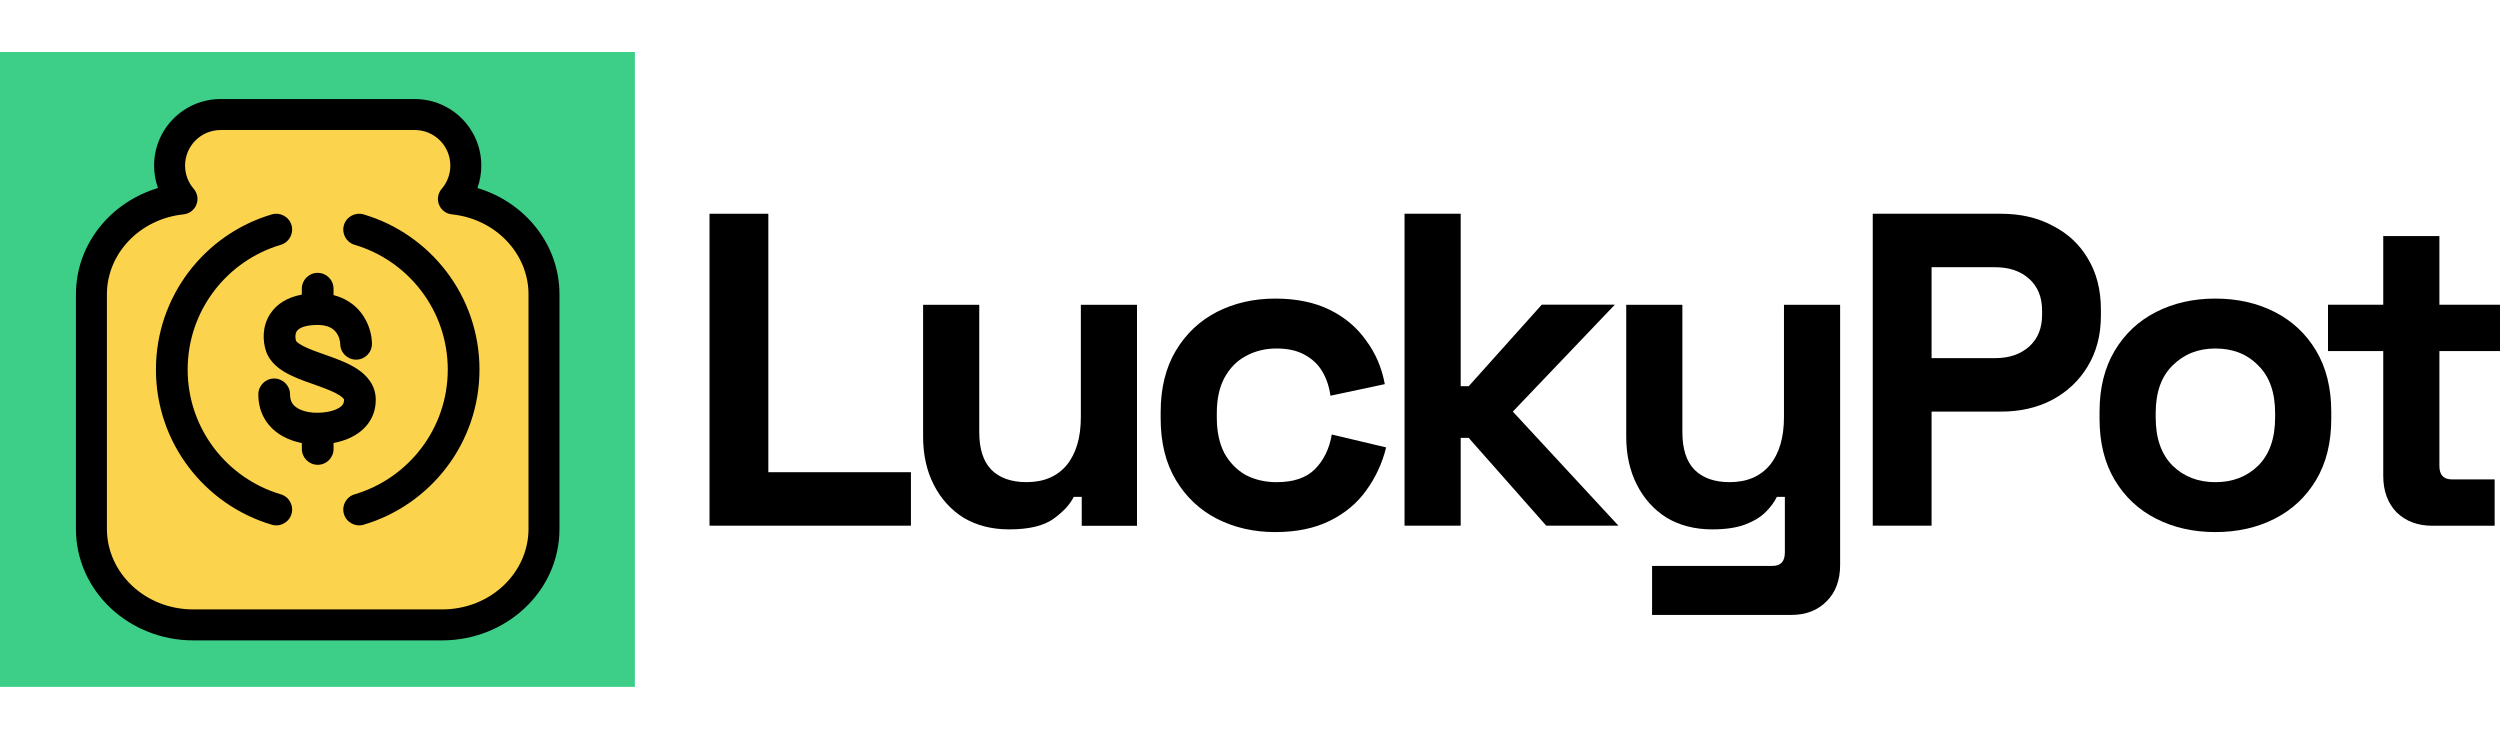
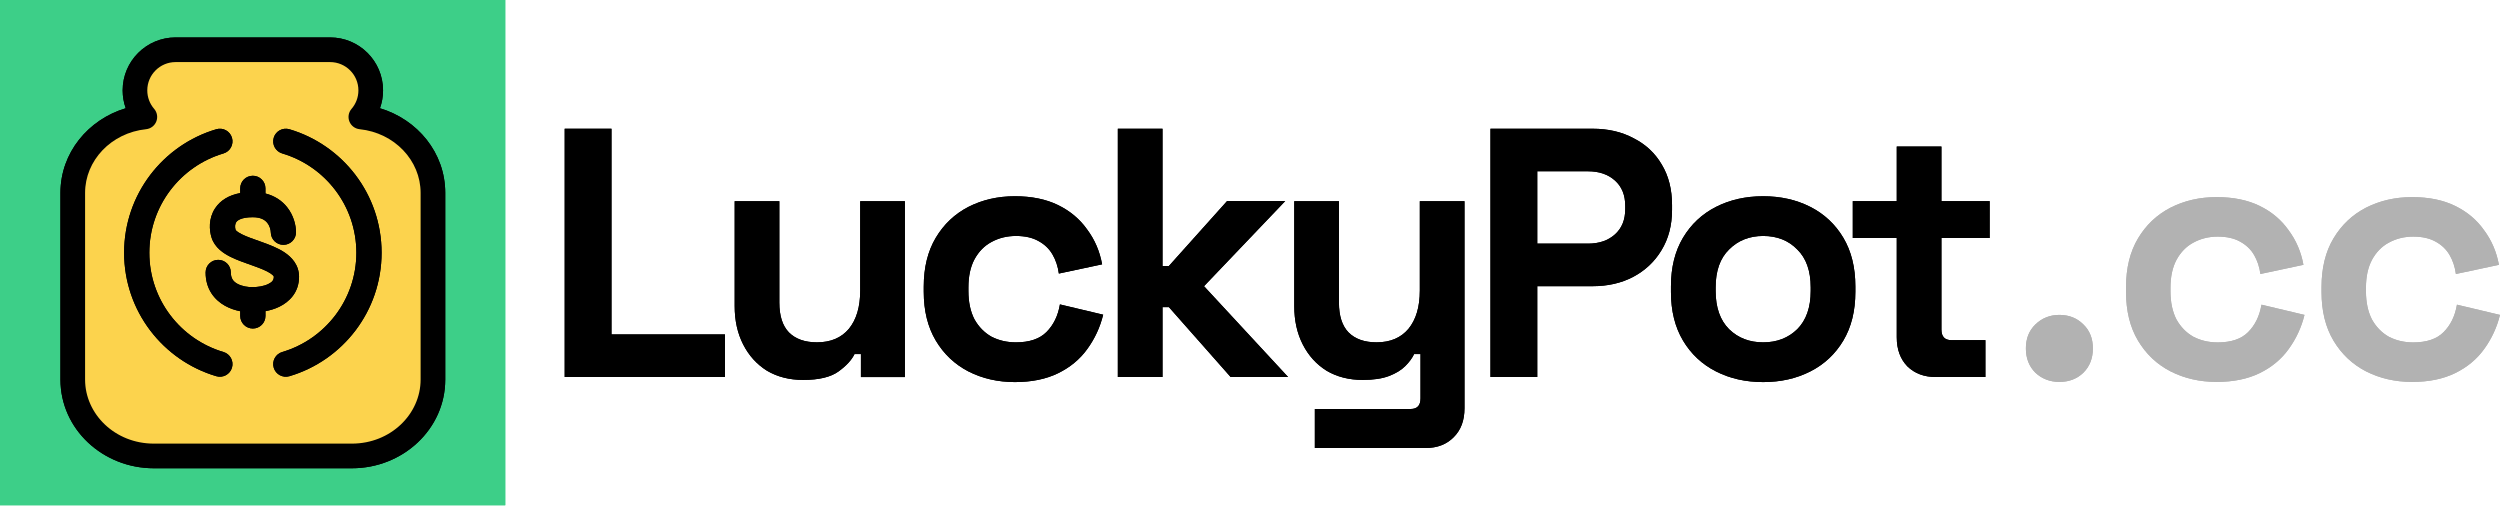
- <svg xmlns="http://www.w3.org/2000/svg" width="944" height="279" viewBox="26.217 26.219 891.369 226.361" fill="none">
-   <rect x="26.217" y="26.219" width="226.361" height="226.361" fill="#3DCF88" />
-   <path d="M893.436 195.127C888.246 195.127 884.009 193.538 880.726 190.361C877.548 187.077 875.959 182.734 875.959 177.332V132.846H856.258V116.323H875.959V91.856H895.978V116.323H917.586V132.846H895.978V173.837C895.978 177.015 897.461 178.604 900.427 178.604H915.679V195.127H893.436Z" fill="black" />
-   <path d="M816.114 197.389C808.276 197.389 801.232 195.801 794.983 192.623C788.733 189.445 783.808 184.838 780.207 178.801C776.605 172.763 774.805 165.508 774.805 157.034V154.492C774.805 146.018 776.605 138.763 780.207 132.726C783.808 126.688 788.733 122.081 794.983 118.903C801.232 115.726 808.276 114.137 816.114 114.137C823.952 114.137 830.996 115.726 837.245 118.903C843.494 122.081 848.42 126.688 852.021 132.726C855.622 138.763 857.423 146.018 857.423 154.492V157.034C857.423 165.508 855.622 172.763 852.021 178.801C848.42 184.838 843.494 189.445 837.245 192.623C830.996 195.801 823.952 197.389 816.114 197.389ZM816.114 179.595C822.257 179.595 827.341 177.635 831.366 173.716C835.391 169.691 837.404 163.972 837.404 156.557V154.969C837.404 147.554 835.391 141.888 831.366 137.969C827.447 133.944 822.363 131.931 816.114 131.931C809.97 131.931 804.886 133.944 800.861 137.969C796.836 141.888 794.824 147.554 794.824 154.969V156.557C794.824 163.972 796.836 169.691 800.861 173.716C804.886 177.635 809.97 179.595 816.114 179.595Z" fill="black" />
-   <path d="M693.941 195.106V83.891H739.699C746.69 83.891 752.833 85.32 758.129 88.18C763.531 90.934 767.715 94.853 770.681 99.937C773.753 105.022 775.289 111.059 775.289 118.05V120.274C775.289 127.159 773.7 133.196 770.522 138.386C767.45 143.47 763.214 147.442 757.812 150.302C752.516 153.056 746.478 154.433 739.699 154.433H714.914V195.106H693.941ZM714.914 135.367H737.634C742.612 135.367 746.637 133.991 749.709 131.237C752.78 128.483 754.316 124.723 754.316 119.956V118.367C754.316 113.601 752.78 109.841 749.709 107.087C746.637 104.333 742.612 102.956 737.634 102.956H714.914V135.367Z" fill="black" />
-   <path d="M615.26 226.932V209.455H658.158C661.124 209.455 662.607 207.866 662.607 204.688V184.829H659.747C658.899 186.629 657.575 188.43 655.775 190.23C653.974 192.031 651.538 193.514 648.466 194.679C645.394 195.844 641.475 196.427 636.709 196.427C630.566 196.427 625.164 195.05 620.503 192.296C615.949 189.436 612.4 185.517 609.858 180.539C607.316 175.561 606.045 169.841 606.045 163.38V116.352H626.064V161.791C626.064 167.723 627.494 172.171 630.354 175.137C633.32 178.103 637.503 179.585 642.905 179.585C649.049 179.585 653.815 177.573 657.205 173.548C660.594 169.417 662.289 163.698 662.289 156.389V116.352H682.308V209.137C682.308 214.539 680.719 218.829 677.541 222.006C674.364 225.29 670.127 226.932 664.831 226.932H615.26Z" fill="black" />
-   <path d="M527.002 195.106V83.891H547.021V145.377H549.881L575.937 116.302H601.994L565.61 154.433L603.265 195.106H577.526L549.881 163.807H547.021V195.106H527.002Z" fill="black" />
-   <path d="M480.879 197.389C473.253 197.389 466.315 195.801 460.066 192.623C453.923 189.445 449.05 184.838 445.449 178.801C441.848 172.763 440.047 165.455 440.047 156.875V154.651C440.047 146.071 441.848 138.763 445.449 132.726C449.05 126.688 453.923 122.081 460.066 118.903C466.315 115.726 473.253 114.137 480.879 114.137C488.4 114.137 494.861 115.461 500.263 118.109C505.665 120.757 510.008 124.411 513.291 129.071C516.681 133.626 518.905 138.816 519.964 144.642L500.581 148.772C500.157 145.595 499.204 142.735 497.721 140.193C496.238 137.651 494.119 135.638 491.366 134.156C488.717 132.673 485.381 131.931 481.356 131.931C477.331 131.931 473.677 132.832 470.393 134.632C467.216 136.327 464.673 138.922 462.767 142.417C460.966 145.807 460.066 149.99 460.066 154.969V156.557C460.066 161.536 460.966 165.772 462.767 169.268C464.673 172.657 467.216 175.252 470.393 177.053C473.677 178.748 477.331 179.595 481.356 179.595C487.393 179.595 491.948 178.059 495.02 174.987C498.197 171.81 500.21 167.679 501.057 162.595L520.441 167.202C519.064 172.816 516.681 177.953 513.291 182.614C510.008 187.168 505.665 190.769 500.263 193.417C494.861 196.065 488.4 197.389 480.879 197.389Z" fill="black" />
-   <path d="M386.012 196.427C379.868 196.427 374.466 195.05 369.806 192.296C365.251 189.436 361.703 185.517 359.161 180.539C356.619 175.561 355.348 169.841 355.348 163.38V116.352H375.367V161.791C375.367 167.723 376.797 172.171 379.656 175.137C382.622 178.103 386.806 179.585 392.208 179.585C398.352 179.585 403.118 177.573 406.507 173.548C409.897 169.417 411.592 163.698 411.592 156.389V116.352H431.611V195.156H411.909V184.829H409.049C407.778 187.477 405.395 190.072 401.9 192.614C398.404 195.156 393.108 196.427 386.012 196.427Z" fill="black" />
-   <path d="M279.191 195.106V83.891H300.164V176.041H351.006V195.106H279.191Z" fill="black" />
-   <path d="M192.306 66.712C192.306 71.26 190.637 75.419 187.879 78.609C206.043 80.491 220.174 95 220.174 112.62V196.263C220.174 215.161 203.919 230.481 183.868 230.481H95.12C75.069 230.481 58.815 215.161 58.815 196.263V112.62C58.815 95.001 72.945 80.491 91.108 78.609C88.35 75.419 86.681 71.26 86.681 66.712C86.681 56.66 94.83 48.512 104.882 48.512H174.106C184.157 48.512 192.306 56.66 192.306 66.712Z" fill="#FCD34D" />
-   <path d="M186.784 66.714C186.784 59.712 181.108 54.035 174.106 54.035H104.882C97.88 54.035 92.203 59.712 92.203 66.714C92.203 69.886 93.361 72.775 95.285 75C96.631 76.557 97 78.733 96.241 80.646C95.483 82.559 93.724 83.891 91.677 84.103C76.032 85.725 64.336 98.12 64.336 112.622V196.265C64.336 211.81 77.806 224.962 95.121 224.962H183.868C201.183 224.961 214.653 211.81 214.653 196.265V112.622C214.653 98.12 202.956 85.724 187.31 84.103C185.264 83.891 183.505 82.559 182.747 80.646C181.988 78.733 182.357 76.557 183.702 75C185.626 72.775 186.784 69.886 186.784 66.714ZM197.827 66.714C197.827 69.519 197.338 72.214 196.442 74.715C213.238 79.749 225.696 94.639 225.696 112.622V196.265C225.696 218.516 206.656 236.005 183.868 236.005H95.121C72.333 236.005 53.293 218.516 53.293 196.265V112.622C53.293 94.64 65.75 79.75 82.545 74.715C81.649 72.214 81.16 69.519 81.16 66.714C81.16 53.613 91.781 42.992 104.882 42.992H174.106C187.207 42.992 197.827 53.613 197.827 66.714Z" fill="black" />
-   <path d="M81.816 139.444C81.816 113.27 99.249 91.18 123.123 84.123C126.117 83.24 129.262 84.95 130.147 87.944C131.031 90.939 129.32 94.083 126.326 94.968C107.126 100.643 93.125 118.416 93.125 139.444C93.125 160.472 107.126 178.245 126.326 183.92C129.32 184.806 131.032 187.949 130.147 190.944C129.262 193.938 126.117 195.648 123.123 194.765C99.249 187.708 81.817 165.618 81.816 139.444ZM185.865 139.444C185.865 118.416 171.864 100.643 152.664 94.968C149.67 94.083 147.959 90.939 148.843 87.944C149.728 84.95 152.872 83.24 155.866 84.123C179.741 91.18 197.173 113.27 197.173 139.444C197.173 165.618 179.741 187.708 155.866 194.765C152.873 195.648 149.728 193.938 148.843 190.944C147.958 187.949 149.669 184.806 152.664 183.92C171.864 178.245 185.865 160.472 185.865 139.444ZM118.325 148.29C118.326 145.168 120.857 142.636 123.979 142.636C127.101 142.636 129.632 145.168 129.633 148.29C129.633 151.006 130.796 152.372 132.538 153.342C134.615 154.499 137.393 154.905 139.274 154.838L139.423 154.833H139.572C141.502 154.868 144.316 154.483 146.413 153.463C148.304 152.545 148.881 151.585 148.882 150.211C148.882 150.114 148.878 150.059 148.771 149.902C148.613 149.671 148.231 149.255 147.402 148.704C145.644 147.535 143.031 146.489 139.616 145.269C136.5 144.156 132.6 142.862 129.429 141.266C126.429 139.756 122.445 137.21 121.003 132.68C119.936 129.326 119.579 124.149 122.555 119.594C124.912 115.985 128.751 113.663 133.83 112.714V110.627C133.824 107.505 136.351 104.968 139.473 104.962C142.595 104.956 145.132 107.483 145.138 110.605V112.902C149.326 113.954 152.535 116.164 154.795 118.987C157.79 122.726 158.801 127.114 158.837 130.195C158.872 133.317 156.37 135.874 153.249 135.91C150.127 135.946 147.565 133.445 147.529 130.322C147.516 129.278 147.1 127.477 145.966 126.06C145.026 124.886 143.267 123.537 139.473 123.536C133.828 123.536 132.378 125.238 132.024 125.778C131.483 126.607 131.37 127.976 131.776 129.251C131.739 129.137 131.976 129.885 134.514 131.162C136.884 132.354 139.852 133.343 143.421 134.618C146.689 135.786 150.584 137.237 153.663 139.284C156.823 141.385 160.19 144.859 160.19 150.211C160.189 157.276 155.746 161.502 151.361 163.634C149.334 164.619 147.177 165.244 145.143 165.627L145.149 167.737C145.154 170.859 142.629 173.396 139.506 173.402C136.384 173.407 133.847 170.881 133.841 167.759L133.835 165.65C131.614 165.213 129.25 164.452 127.038 163.22C122.326 160.596 118.325 155.768 118.325 148.29Z" fill="black" />
+ <svg xmlns="http://www.w3.org/2000/svg" width="1120" height="227" viewBox="0 0 1120 227" fill="none">
+   <path d="M0 0H226.361V226.361H0V0Z" fill="#3DCF88" />
+   <path d="M0 0H226.361V226.361H0V0Z" fill="#3DCF88" />
+   <path d="M170.224 48.493C171.12 45.992 171.61 43.298 171.61 40.492C171.61 27.391 160.989 16.771 147.888 16.771H78.664C65.563 16.771 54.943 27.391 54.943 40.492C54.943 43.298 55.432 45.992 56.328 48.493C39.532 53.529 27.075 68.418 27.075 86.401V170.044C27.075 192.295 46.115 209.783 68.903 209.783H157.651C180.439 209.783 199.478 192.295 199.478 170.044V86.401C199.478 68.418 187.021 53.528 170.224 48.493ZM147.888 27.814C154.89 27.814 160.567 33.49 160.567 40.492C160.567 43.665 159.409 46.553 157.485 48.779C156.139 50.335 155.771 52.511 156.529 54.424C157.287 56.337 159.046 57.67 161.093 57.882C176.739 59.502 188.435 71.898 188.435 86.401V170.044C188.435 185.588 174.965 198.74 157.651 198.74H68.903C51.589 198.74 38.119 185.589 38.119 170.044V86.401C38.119 71.898 49.814 59.503 65.46 57.882C67.506 57.67 69.266 56.337 70.024 54.424C70.782 52.511 70.413 50.335 69.067 48.779C67.144 46.553 65.986 43.665 65.986 40.492C65.986 33.49 71.662 27.814 78.664 27.814H147.888Z" fill="black" />
+   <path d="M166.088 40.492C166.088 45.041 164.42 49.199 161.662 52.39C179.826 54.271 193.957 68.781 193.957 86.401V170.044C193.957 188.942 177.702 204.261 157.651 204.261H68.903C48.852 204.261 32.597 188.942 32.597 170.044V86.401C32.597 68.781 46.727 54.272 64.891 52.39C62.132 49.199 60.464 45.041 60.464 40.492C60.464 30.441 68.612 22.292 78.664 22.292H147.888C157.94 22.292 166.088 30.441 166.088 40.492Z" fill="#FCD34D" />
+   <path d="M166.088 40.492C166.088 45.041 164.42 49.199 161.662 52.39C179.826 54.271 193.957 68.781 193.957 86.401V170.044C193.957 188.942 177.702 204.261 157.651 204.261H68.903C48.852 204.261 32.597 188.942 32.597 170.044V86.401C32.597 68.781 46.727 54.272 64.891 52.39C62.132 49.199 60.464 45.041 60.464 40.492C60.464 30.441 68.612 22.292 78.664 22.292H147.888C157.94 22.292 166.088 30.441 166.088 40.492Z" fill="#FCD34D" />
+   <path d="M55.599 113.222C55.599 87.047 73.031 64.957 96.906 57.901C99.9 57.017 103.044 58.728 103.929 61.722C104.813 64.716 103.102 67.86 100.108 68.745C80.908 74.421 66.907 92.194 66.907 113.222C66.907 134.249 80.908 152.023 100.108 157.698C103.103 158.583 104.814 161.727 103.929 164.722C103.044 167.715 99.9 169.426 96.906 168.542C73.031 161.486 55.599 139.396 55.599 113.222ZM159.647 113.222C159.647 92.194 145.646 74.421 126.446 68.745C123.452 67.86 121.741 64.716 122.625 61.722C123.51 58.728 126.655 57.017 129.649 57.901C153.523 64.957 170.956 87.047 170.956 113.222C170.955 139.396 153.523 161.486 129.649 168.542C126.655 169.426 123.51 167.715 122.625 164.722C121.74 161.727 123.452 158.583 126.446 157.698C145.646 152.023 159.647 134.249 159.647 113.222ZM92.107 122.067C92.108 118.945 94.639 116.413 97.761 116.413C100.884 116.413 103.415 118.945 103.416 122.067C103.416 124.784 104.578 126.149 106.32 127.12C108.397 128.276 111.175 128.682 113.056 128.616L113.205 128.61H113.354C115.284 128.645 118.098 128.26 120.196 127.241C122.086 126.322 122.663 125.363 122.664 123.989C122.664 123.892 122.66 123.836 122.553 123.68C122.395 123.448 122.013 123.033 121.184 122.481C119.426 121.312 116.813 120.267 113.399 119.047C110.282 117.933 106.383 116.64 103.211 115.044C100.211 113.534 96.227 110.987 94.785 106.458C93.719 103.103 93.362 97.926 96.337 93.372C98.695 89.763 102.533 87.44 107.612 86.492V84.405C107.606 81.282 110.133 78.746 113.255 78.739C116.377 78.734 118.914 81.26 118.92 84.382V86.68C123.108 87.732 126.317 89.942 128.577 92.764C131.572 96.503 132.584 100.892 132.619 103.973C132.654 107.094 130.153 109.651 127.031 109.688C123.909 109.724 121.347 107.223 121.311 104.1C121.299 103.055 120.883 101.254 119.748 99.837C118.808 98.664 117.05 97.314 113.255 97.314C107.611 97.314 106.16 99.015 105.806 99.556C105.265 100.385 105.153 101.754 105.558 103.029C105.522 102.914 105.759 103.662 108.297 104.939C110.666 106.132 113.634 107.121 117.203 108.396C120.472 109.564 124.366 111.014 127.446 113.062C130.605 115.163 133.972 118.637 133.972 123.989C133.972 131.054 129.528 135.28 125.143 137.412C123.116 138.397 120.959 139.021 118.926 139.405L118.931 141.514C118.937 144.637 116.411 147.174 113.288 147.179C110.166 147.185 107.629 144.658 107.623 141.536L107.618 139.427C105.396 138.99 103.032 138.229 100.82 136.998C96.108 134.373 92.107 129.545 92.107 122.067Z" fill="black" />
+   <path d="M55.599 113.222C55.599 87.047 73.031 64.957 96.906 57.901C99.9 57.017 103.044 58.728 103.929 61.722C104.813 64.716 103.102 67.86 100.108 68.745C80.908 74.421 66.907 92.194 66.907 113.222C66.907 134.249 80.908 152.023 100.108 157.698C103.103 158.583 104.814 161.727 103.929 164.722C103.044 167.715 99.9 169.426 96.906 168.542C73.031 161.486 55.599 139.396 55.599 113.222ZM159.647 113.222C159.647 92.194 145.646 74.421 126.446 68.745C123.452 67.86 121.741 64.716 122.625 61.722C123.51 58.728 126.655 57.017 129.649 57.901C153.523 64.957 170.956 87.047 170.956 113.222C170.955 139.396 153.523 161.486 129.649 168.542C126.655 169.426 123.51 167.715 122.625 164.722C121.74 161.727 123.452 158.583 126.446 157.698C145.646 152.023 159.647 134.249 159.647 113.222ZM92.107 122.067C92.108 118.945 94.639 116.413 97.761 116.413C100.884 116.413 103.415 118.945 103.416 122.067C103.416 124.784 104.578 126.149 106.32 127.12C108.397 128.276 111.175 128.682 113.056 128.616L113.205 128.61H113.354C115.284 128.645 118.098 128.26 120.196 127.241C122.086 126.322 122.663 125.363 122.664 123.989C122.664 123.892 122.66 123.836 122.553 123.68C122.395 123.448 122.013 123.033 121.184 122.481C119.426 121.312 116.813 120.267 113.399 119.047C110.282 117.933 106.383 116.64 103.211 115.044C100.211 113.534 96.227 110.987 94.785 106.458C93.719 103.103 93.362 97.926 96.337 93.372C98.695 89.763 102.533 87.44 107.612 86.492V84.405C107.606 81.282 110.133 78.746 113.255 78.739C116.377 78.734 118.914 81.26 118.92 84.382V86.68C123.108 87.732 126.317 89.942 128.577 92.764C131.572 96.503 132.584 100.892 132.619 103.973C132.654 107.094 130.153 109.651 127.031 109.688C123.909 109.724 121.347 107.223 121.311 104.1C121.299 103.055 120.883 101.254 119.748 99.837C118.808 98.664 117.05 97.314 113.255 97.314C107.611 97.314 106.16 99.015 105.806 99.556C105.265 100.385 105.153 101.754 105.558 103.029C105.522 102.914 105.759 103.662 108.297 104.939C110.666 106.132 113.634 107.121 117.203 108.396C120.472 109.564 124.366 111.014 127.446 113.062C130.605 115.163 133.972 118.637 133.972 123.989C133.972 131.054 129.528 135.28 125.143 137.412C123.116 138.397 120.959 139.021 118.926 139.405L118.931 141.514C118.937 144.637 116.411 147.174 113.288 147.179C110.166 147.185 107.629 144.658 107.623 141.536L107.618 139.427C105.396 138.99 103.032 138.229 100.82 136.998C96.108 134.373 92.107 129.545 92.107 122.067Z" fill="black" />
+   <path d="M252.974 168.885V57.67H273.946V149.82H324.788V168.885H252.974Z" fill="black" />
+   <path d="M252.974 168.885V57.67H273.946V149.82H324.788V168.885H252.974Z" fill="black" />
+   <path d="M500.786 168.885V57.67H520.805V119.156H523.665L549.722 90.081H575.778L539.394 128.212L577.049 168.885H551.31L523.665 137.586H520.805V168.885H500.786Z" fill="black" />
+   <path d="M500.786 168.885V57.67H520.805V119.156H523.665L549.722 90.081H575.778L539.394 128.212L577.049 168.885H551.31L523.665 137.586H520.805V168.885H500.786Z" fill="black" />
+   <path d="M667.726 168.885V57.67H713.483C720.474 57.67 726.618 59.1 731.914 61.96C737.316 64.713 741.499 68.632 744.465 73.717C747.537 78.801 749.073 84.838 749.073 91.829V94.053C749.073 100.938 747.484 106.975 744.306 112.165C741.235 117.25 736.998 121.222 731.596 124.081C726.3 126.835 720.262 128.212 713.483 128.212H688.698V168.885H667.726ZM688.698 109.147H711.418C716.396 109.147 720.421 107.77 723.493 105.016C726.565 102.262 728.1 98.502 728.1 93.736V92.147C728.1 87.38 726.565 83.62 723.493 80.866C720.421 78.112 716.396 76.735 711.418 76.735H688.698V109.147Z" fill="black" />
+   <path d="M667.726 168.885V57.67H713.483C720.474 57.67 726.618 59.1 731.914 61.96C737.316 64.713 741.499 68.632 744.465 73.717C747.537 78.801 749.073 84.838 749.073 91.829V94.053C749.073 100.938 747.484 106.975 744.306 112.165C741.235 117.25 736.998 121.222 731.596 124.081C726.3 126.835 720.262 128.212 713.483 128.212H688.698V168.885H667.726ZM688.698 109.147H711.418C716.396 109.147 720.421 107.77 723.493 105.016C726.565 102.262 728.1 98.502 728.1 93.736V92.147C728.1 87.38 726.565 83.62 723.493 80.866C720.421 78.112 716.396 76.735 711.418 76.735H688.698V109.147Z" fill="black" />
+   <path d="M867.218 168.906C862.028 168.906 857.791 167.317 854.508 164.14C851.33 160.856 849.741 156.514 849.741 151.112V106.626H830.04V90.102H849.741V65.635H869.76V90.102H891.368V106.626H869.76V147.616C869.76 150.794 871.243 152.383 874.209 152.383H889.462V168.906H867.218Z" fill="black" />
+   <path d="M867.218 168.906C862.028 168.906 857.791 167.317 854.508 164.14C851.33 160.856 849.741 156.514 849.741 151.112V106.626H830.04V90.102H849.741V65.635H869.76V90.102H891.368V106.626H869.76V147.616C869.76 150.794 871.243 152.383 874.209 152.383H889.462V168.906H867.218Z" fill="black" />
+   <path d="M454.664 171.169C447.037 171.169 440.099 169.58 433.85 166.402C427.707 163.225 422.834 158.617 419.233 152.58C415.632 146.542 413.831 139.234 413.831 130.654V128.43C413.831 119.851 415.632 112.542 419.233 106.505C422.834 100.467 427.707 95.86 433.85 92.682C440.099 89.505 447.037 87.916 454.664 87.916C462.184 87.916 468.645 89.24 474.047 91.888C479.449 94.536 483.792 98.19 487.075 102.851C490.465 107.405 492.689 112.595 493.748 118.421L474.365 122.552C473.941 119.374 472.988 116.514 471.505 113.972C470.022 111.43 467.904 109.418 465.15 107.935C462.502 106.452 459.165 105.71 455.14 105.71C451.115 105.71 447.461 106.611 444.177 108.411C441 110.106 438.458 112.701 436.551 116.196C434.75 119.586 433.85 123.77 433.85 128.748V130.337C433.85 135.315 434.75 139.552 436.551 143.047C438.458 146.436 441 149.031 444.177 150.832C447.461 152.527 451.115 153.374 455.14 153.374C461.178 153.374 465.732 151.838 468.804 148.767C471.982 145.589 473.994 141.458 474.841 136.374L494.225 140.982C492.848 146.595 490.465 151.732 487.075 156.393C483.792 160.947 479.449 164.549 474.047 167.197C468.645 169.845 462.184 171.169 454.664 171.169Z" fill="black" />
+   <path d="M454.664 171.169C447.037 171.169 440.099 169.58 433.85 166.402C427.707 163.225 422.834 158.617 419.233 152.58C415.632 146.542 413.831 139.234 413.831 130.654V128.43C413.831 119.851 415.632 112.542 419.233 106.505C422.834 100.467 427.707 95.86 433.85 92.682C440.099 89.505 447.037 87.916 454.664 87.916C462.184 87.916 468.645 89.24 474.047 91.888C479.449 94.536 483.792 98.19 487.075 102.851C490.465 107.405 492.689 112.595 493.748 118.421L474.365 122.552C473.941 119.374 472.988 116.514 471.505 113.972C470.022 111.43 467.904 109.418 465.15 107.935C462.502 106.452 459.165 105.71 455.14 105.71C451.115 105.71 447.461 106.611 444.177 108.411C441 110.106 438.458 112.701 436.551 116.196C434.75 119.586 433.85 123.77 433.85 128.748V130.337C433.85 135.315 434.75 139.552 436.551 143.047C438.458 146.436 441 149.031 444.177 150.832C447.461 152.527 451.115 153.374 455.14 153.374C461.178 153.374 465.732 151.838 468.804 148.767C471.982 145.589 473.994 141.458 474.841 136.374L494.225 140.982C492.848 146.595 490.465 151.732 487.075 156.393C483.792 160.947 479.449 164.549 474.047 167.197C468.645 169.845 462.184 171.169 454.664 171.169Z" fill="black" />
+   <path d="M789.898 171.169C782.06 171.169 775.016 169.58 768.767 166.402C762.517 163.225 757.592 158.617 753.991 152.58C750.39 146.542 748.589 139.287 748.589 130.813V128.271C748.589 119.798 750.39 112.542 753.991 106.505C757.592 100.467 762.517 95.86 768.767 92.682C775.016 89.505 782.06 87.916 789.898 87.916C797.736 87.916 804.78 89.505 811.029 92.682C817.279 95.86 822.204 100.467 825.805 106.505C829.406 112.542 831.207 119.798 831.207 128.271V130.813C831.207 139.287 829.406 146.542 825.805 152.58C822.204 158.617 817.279 163.225 811.029 166.402C804.78 169.58 797.736 171.169 789.898 171.169ZM789.898 153.374C796.041 153.374 801.126 151.415 805.151 147.496C809.176 143.471 811.188 137.751 811.188 130.337V128.748C811.188 121.334 809.176 115.667 805.151 111.748C801.232 107.723 796.147 105.71 789.898 105.71C783.755 105.71 778.67 107.723 774.645 111.748C770.62 115.667 768.608 121.334 768.608 128.748V130.337C768.608 137.751 770.62 143.471 774.645 147.496C778.67 151.415 783.755 153.374 789.898 153.374Z" fill="black" />
+   <path d="M789.898 171.169C782.06 171.169 775.016 169.58 768.767 166.402C762.517 163.225 757.592 158.617 753.991 152.58C750.39 146.542 748.589 139.287 748.589 130.813V128.271C748.589 119.798 750.39 112.542 753.991 106.505C757.592 100.467 762.517 95.86 768.767 92.682C775.016 89.505 782.06 87.916 789.898 87.916C797.736 87.916 804.78 89.505 811.029 92.682C817.279 95.86 822.204 100.467 825.805 106.505C829.406 112.542 831.207 119.798 831.207 128.271V130.813C831.207 139.287 829.406 146.542 825.805 152.58C822.204 158.617 817.279 163.225 811.029 166.402C804.78 169.58 797.736 171.169 789.898 171.169ZM789.898 153.374C796.041 153.374 801.126 151.415 805.151 147.496C809.176 143.471 811.188 137.751 811.188 130.337V128.748C811.188 121.334 809.176 115.667 805.151 111.748C801.232 107.723 796.147 105.71 789.898 105.71C783.755 105.71 778.67 107.723 774.645 111.748C770.62 115.667 768.608 121.334 768.608 128.748V130.337C768.608 137.751 770.62 143.471 774.645 147.496C778.67 151.415 783.755 153.374 789.898 153.374Z" fill="black" />
+   <path d="M359.794 170.206C353.651 170.206 348.249 168.829 343.588 166.075C339.033 163.215 335.485 159.296 332.943 154.318C330.401 149.34 329.13 143.62 329.13 137.159V90.131H349.149V135.57C349.149 141.502 350.579 145.95 353.439 148.916C356.404 151.882 360.588 153.365 365.99 153.365C372.134 153.365 376.9 151.352 380.29 147.327C383.679 143.196 385.374 137.477 385.374 130.168V90.131H405.393V168.935H385.692V158.608H382.832C381.561 161.256 379.177 163.851 375.682 166.393C372.187 168.935 366.891 170.206 359.794 170.206Z" fill="black" />
+   <path d="M359.794 170.206C353.651 170.206 348.249 168.829 343.588 166.075C339.033 163.215 335.485 159.296 332.943 154.318C330.401 149.34 329.13 143.62 329.13 137.159V90.131H349.149V135.57C349.149 141.502 350.579 145.95 353.439 148.916C356.404 151.882 360.588 153.365 365.99 153.365C372.134 153.365 376.9 151.352 380.29 147.327C383.679 143.196 385.374 137.477 385.374 130.168V90.131H405.393V168.935H385.692V158.608H382.832C381.561 161.256 379.177 163.851 375.682 166.393C372.187 168.935 366.891 170.206 359.794 170.206Z" fill="black" />
+   <path d="M589.044 200.711V183.234H631.942C634.908 183.234 636.391 181.645 636.391 178.468V158.608H633.531C632.684 160.408 631.36 162.209 629.559 164.01C627.758 165.81 625.322 167.293 622.25 168.458C619.179 169.623 615.26 170.206 610.493 170.206C604.35 170.206 598.948 168.829 594.287 166.075C589.733 163.215 586.184 159.296 583.642 154.318C581.1 149.34 579.829 143.62 579.829 137.159V90.131H599.848V135.57C599.848 141.502 601.278 145.95 604.138 148.916C607.104 151.882 611.288 153.365 616.69 153.365C622.833 153.365 627.599 151.352 630.989 147.327C634.378 143.196 636.073 137.477 636.073 130.168V90.131H656.092V182.916C656.092 188.318 654.503 192.608 651.326 195.785C648.148 199.069 643.911 200.711 638.615 200.711H589.044Z" fill="black" />
+   <path d="M589.044 200.711V183.234H631.942C634.908 183.234 636.391 181.645 636.391 178.468V158.608H633.531C632.684 160.408 631.36 162.209 629.559 164.01C627.758 165.81 625.322 167.293 622.25 168.458C619.179 169.623 615.26 170.206 610.493 170.206C604.35 170.206 598.948 168.829 594.287 166.075C589.733 163.215 586.184 159.296 583.642 154.318C581.1 149.34 579.829 143.62 579.829 137.159V90.131H599.848V135.57C599.848 141.502 601.278 145.95 604.138 148.916C607.104 151.882 611.288 153.365 616.69 153.365C622.833 153.365 627.599 151.352 630.989 147.327C634.378 143.196 636.073 137.477 636.073 130.168V90.131H656.092V182.916C656.092 188.318 654.503 192.608 651.326 195.785C648.148 199.069 643.911 200.711 638.615 200.711H589.044Z" fill="black" />
+   <path d="M1080.65 171.097C1073.06 171.097 1066.17 169.517 1059.95 166.357C1053.84 163.197 1049 158.615 1045.41 152.611C1041.83 146.607 1040.04 139.339 1040.04 130.807V128.595C1040.04 120.063 1041.83 112.795 1045.41 106.791C1049 100.787 1053.84 96.205 1059.95 93.045C1066.17 89.885 1073.06 88.305 1080.65 88.305C1088.13 88.305 1094.55 89.622 1099.92 92.255C1105.3 94.889 1109.62 98.523 1112.88 103.157C1116.25 107.687 1118.46 112.848 1119.52 118.641L1100.24 122.749C1099.82 119.589 1098.87 116.745 1097.4 114.217C1095.92 111.689 1093.82 109.688 1091.08 108.213C1088.44 106.739 1085.13 106.001 1081.12 106.001C1077.12 106.001 1073.49 106.897 1070.22 108.687C1067.06 110.373 1064.53 112.953 1062.64 116.429C1060.85 119.8 1059.95 123.961 1059.95 128.911V130.491C1059.95 135.442 1060.85 139.655 1062.64 143.131C1064.53 146.502 1067.06 149.083 1070.22 150.873C1073.49 152.559 1077.12 153.401 1081.12 153.401C1087.13 153.401 1091.66 151.874 1094.71 148.819C1097.87 145.659 1099.87 141.551 1100.71 136.495L1119.99 141.077C1118.62 146.66 1116.25 151.769 1112.88 156.403C1109.62 160.933 1105.3 164.514 1099.92 167.147C1094.55 169.781 1088.13 171.097 1080.65 171.097Z" fill="#B2B2B2" />
+   <path d="M993.071 171.097C985.487 171.097 978.588 169.517 972.373 166.357C966.264 163.197 961.418 158.615 957.837 152.611C954.255 146.607 952.465 139.339 952.465 130.807V128.595C952.465 120.063 954.255 112.795 957.837 106.791C961.418 100.787 966.264 96.205 972.373 93.045C978.588 89.885 985.487 88.305 993.071 88.305C1000.55 88.305 1006.97 89.622 1012.35 92.255C1017.72 94.889 1022.04 98.523 1025.3 103.157C1028.67 107.687 1030.89 112.848 1031.94 118.641L1012.66 122.749C1012.24 119.589 1011.29 116.745 1009.82 114.217C1008.34 111.689 1006.24 109.688 1003.5 108.213C1000.87 106.739 997.548 106.001 993.545 106.001C989.542 106.001 985.908 106.897 982.643 108.687C979.483 110.373 976.955 112.953 975.059 116.429C973.268 119.8 972.373 123.961 972.373 128.911V130.491C972.373 135.442 973.268 139.655 975.059 143.131C976.955 146.502 979.483 149.083 982.643 150.873C985.908 152.559 989.542 153.401 993.545 153.401C999.549 153.401 1004.08 151.874 1007.13 148.819C1010.29 145.659 1012.29 141.551 1013.14 136.495L1032.41 141.077C1031.04 146.66 1028.67 151.769 1025.3 156.403C1022.04 160.933 1017.72 164.514 1012.35 167.147C1006.97 169.781 1000.55 171.097 993.071 171.097Z" fill="#B2B2B2" />
+   <path d="M922.604 171.097C918.391 171.097 914.809 169.728 911.86 166.989C909.016 164.145 907.594 160.511 907.594 156.087C907.594 151.663 909.016 148.082 911.86 145.343C914.809 142.499 918.391 141.077 922.604 141.077C926.923 141.077 930.504 142.499 933.348 145.343C936.192 148.082 937.614 151.663 937.614 156.087C937.614 160.511 936.192 164.145 933.348 166.989C930.504 169.728 926.923 171.097 922.604 171.097Z" fill="#B2B2B2" />
+   <path d="M1080.65 171.097C1073.06 171.097 1066.17 169.517 1059.95 166.357C1053.84 163.197 1049 158.615 1045.41 152.611C1041.83 146.607 1040.04 139.339 1040.04 130.807V128.595C1040.04 120.063 1041.83 112.795 1045.41 106.791C1049 100.787 1053.84 96.205 1059.95 93.045C1066.17 89.885 1073.06 88.305 1080.65 88.305C1088.13 88.305 1094.55 89.622 1099.92 92.255C1105.3 94.889 1109.62 98.523 1112.88 103.157C1116.25 107.687 1118.46 112.848 1119.52 118.641L1100.24 122.749C1099.82 119.589 1098.87 116.745 1097.4 114.217C1095.92 111.689 1093.82 109.688 1091.08 108.213C1088.44 106.739 1085.13 106.001 1081.12 106.001C1077.12 106.001 1073.49 106.897 1070.22 108.687C1067.06 110.373 1064.53 112.953 1062.64 116.429C1060.85 119.8 1059.95 123.961 1059.95 128.911V130.491C1059.95 135.442 1060.85 139.655 1062.64 143.131C1064.53 146.502 1067.06 149.083 1070.22 150.873C1073.49 152.559 1077.12 153.401 1081.12 153.401C1087.13 153.401 1091.66 151.874 1094.71 148.819C1097.87 145.659 1099.87 141.551 1100.71 136.495L1119.99 141.077C1118.62 146.66 1116.25 151.769 1112.88 156.403C1109.62 160.933 1105.3 164.514 1099.92 167.147C1094.55 169.781 1088.13 171.097 1080.65 171.097Z" fill="#B2B2B2" />
+   <path d="M993.071 171.097C985.487 171.097 978.588 169.517 972.373 166.357C966.264 163.197 961.418 158.615 957.837 152.611C954.255 146.607 952.465 139.339 952.465 130.807V128.595C952.465 120.063 954.255 112.795 957.837 106.791C961.418 100.787 966.264 96.205 972.373 93.045C978.588 89.885 985.487 88.305 993.071 88.305C1000.55 88.305 1006.97 89.622 1012.35 92.255C1017.72 94.889 1022.04 98.523 1025.3 103.157C1028.67 107.687 1030.89 112.848 1031.94 118.641L1012.66 122.749C1012.24 119.589 1011.29 116.745 1009.82 114.217C1008.34 111.689 1006.24 109.688 1003.5 108.213C1000.87 106.739 997.548 106.001 993.545 106.001C989.542 106.001 985.908 106.897 982.643 108.687C979.483 110.373 976.955 112.953 975.059 116.429C973.268 119.8 972.373 123.961 972.373 128.911V130.491C972.373 135.442 973.268 139.655 975.059 143.131C976.955 146.502 979.483 149.083 982.643 150.873C985.908 152.559 989.542 153.401 993.545 153.401C999.549 153.401 1004.08 151.874 1007.13 148.819C1010.29 145.659 1012.29 141.551 1013.14 136.495L1032.41 141.077C1031.04 146.66 1028.67 151.769 1025.3 156.403C1022.04 160.933 1017.72 164.514 1012.35 167.147C1006.97 169.781 1000.55 171.097 993.071 171.097Z" fill="#B2B2B2" />
+   <path d="M922.604 171.097C918.391 171.097 914.809 169.728 911.86 166.989C909.016 164.145 907.594 160.511 907.594 156.087C907.594 151.663 909.016 148.082 911.86 145.343C914.809 142.499 918.391 141.077 922.604 141.077C926.923 141.077 930.504 142.499 933.348 145.343C936.192 148.082 937.614 151.663 937.614 156.087C937.614 160.511 936.192 164.145 933.348 166.989C930.504 169.728 926.923 171.097 922.604 171.097Z" fill="#B2B2B2" />
+   <path fill-rule="evenodd" clip-rule="evenodd" d="M171.61 40.492C171.61 43.298 171.12 45.992 170.224 48.493C187.021 53.528 199.478 68.418 199.478 86.401V170.044C199.478 192.295 180.439 209.783 157.651 209.783H68.903C46.115 209.783 27.075 192.295 27.075 170.044V86.401C27.075 68.418 39.532 53.529 56.328 48.493C55.432 45.992 54.943 43.298 54.943 40.492C54.943 27.391 65.563 16.771 78.664 16.771H147.888C160.989 16.771 171.61 27.391 171.61 40.492ZM147.888 27.814C154.89 27.814 160.567 33.49 160.567 40.492C160.567 43.665 159.409 46.553 157.485 48.779C156.139 50.335 155.771 52.511 156.529 54.424C157.287 56.337 159.046 57.67 161.093 57.882C176.739 59.502 188.435 71.898 188.435 86.401V170.044C188.435 185.588 174.965 198.74 157.651 198.74H68.903C51.589 198.74 38.119 185.589 38.119 170.044V86.401C38.119 71.898 49.814 59.503 65.46 57.882C67.506 57.67 69.266 56.337 70.024 54.424C70.782 52.511 70.413 50.335 69.067 48.779C67.144 46.553 65.986 43.665 65.986 40.492C65.986 33.49 71.662 27.814 78.664 27.814H147.888Z" fill="black" />
</svg>
